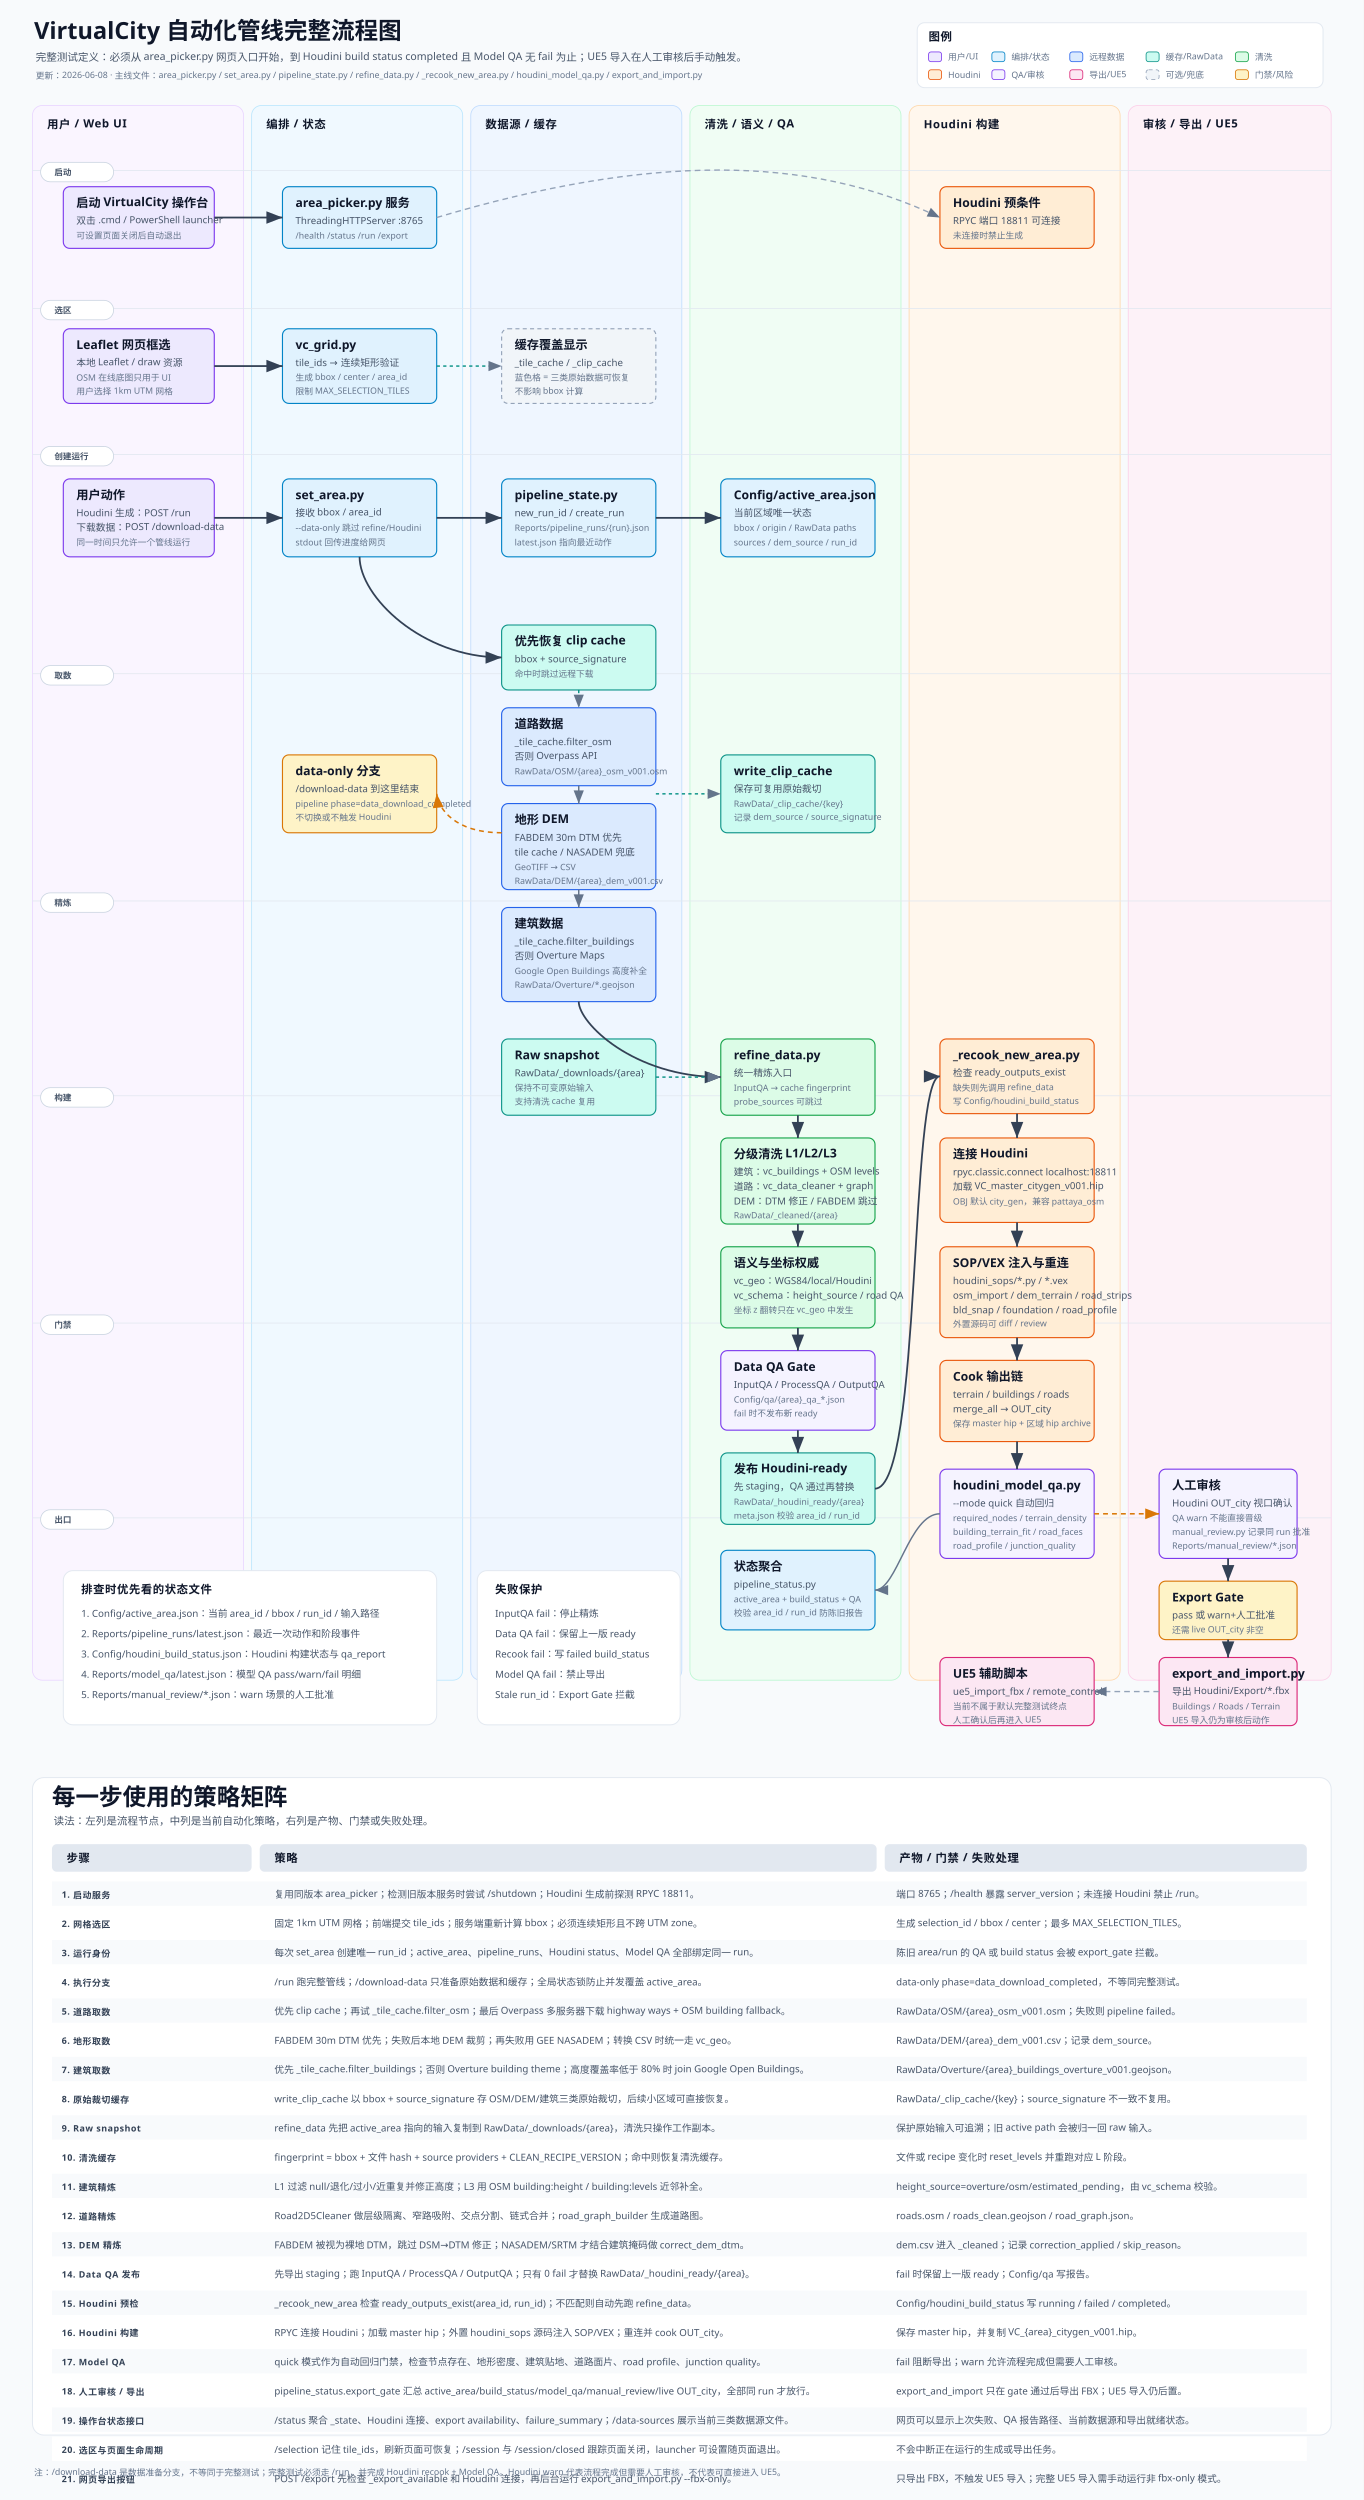
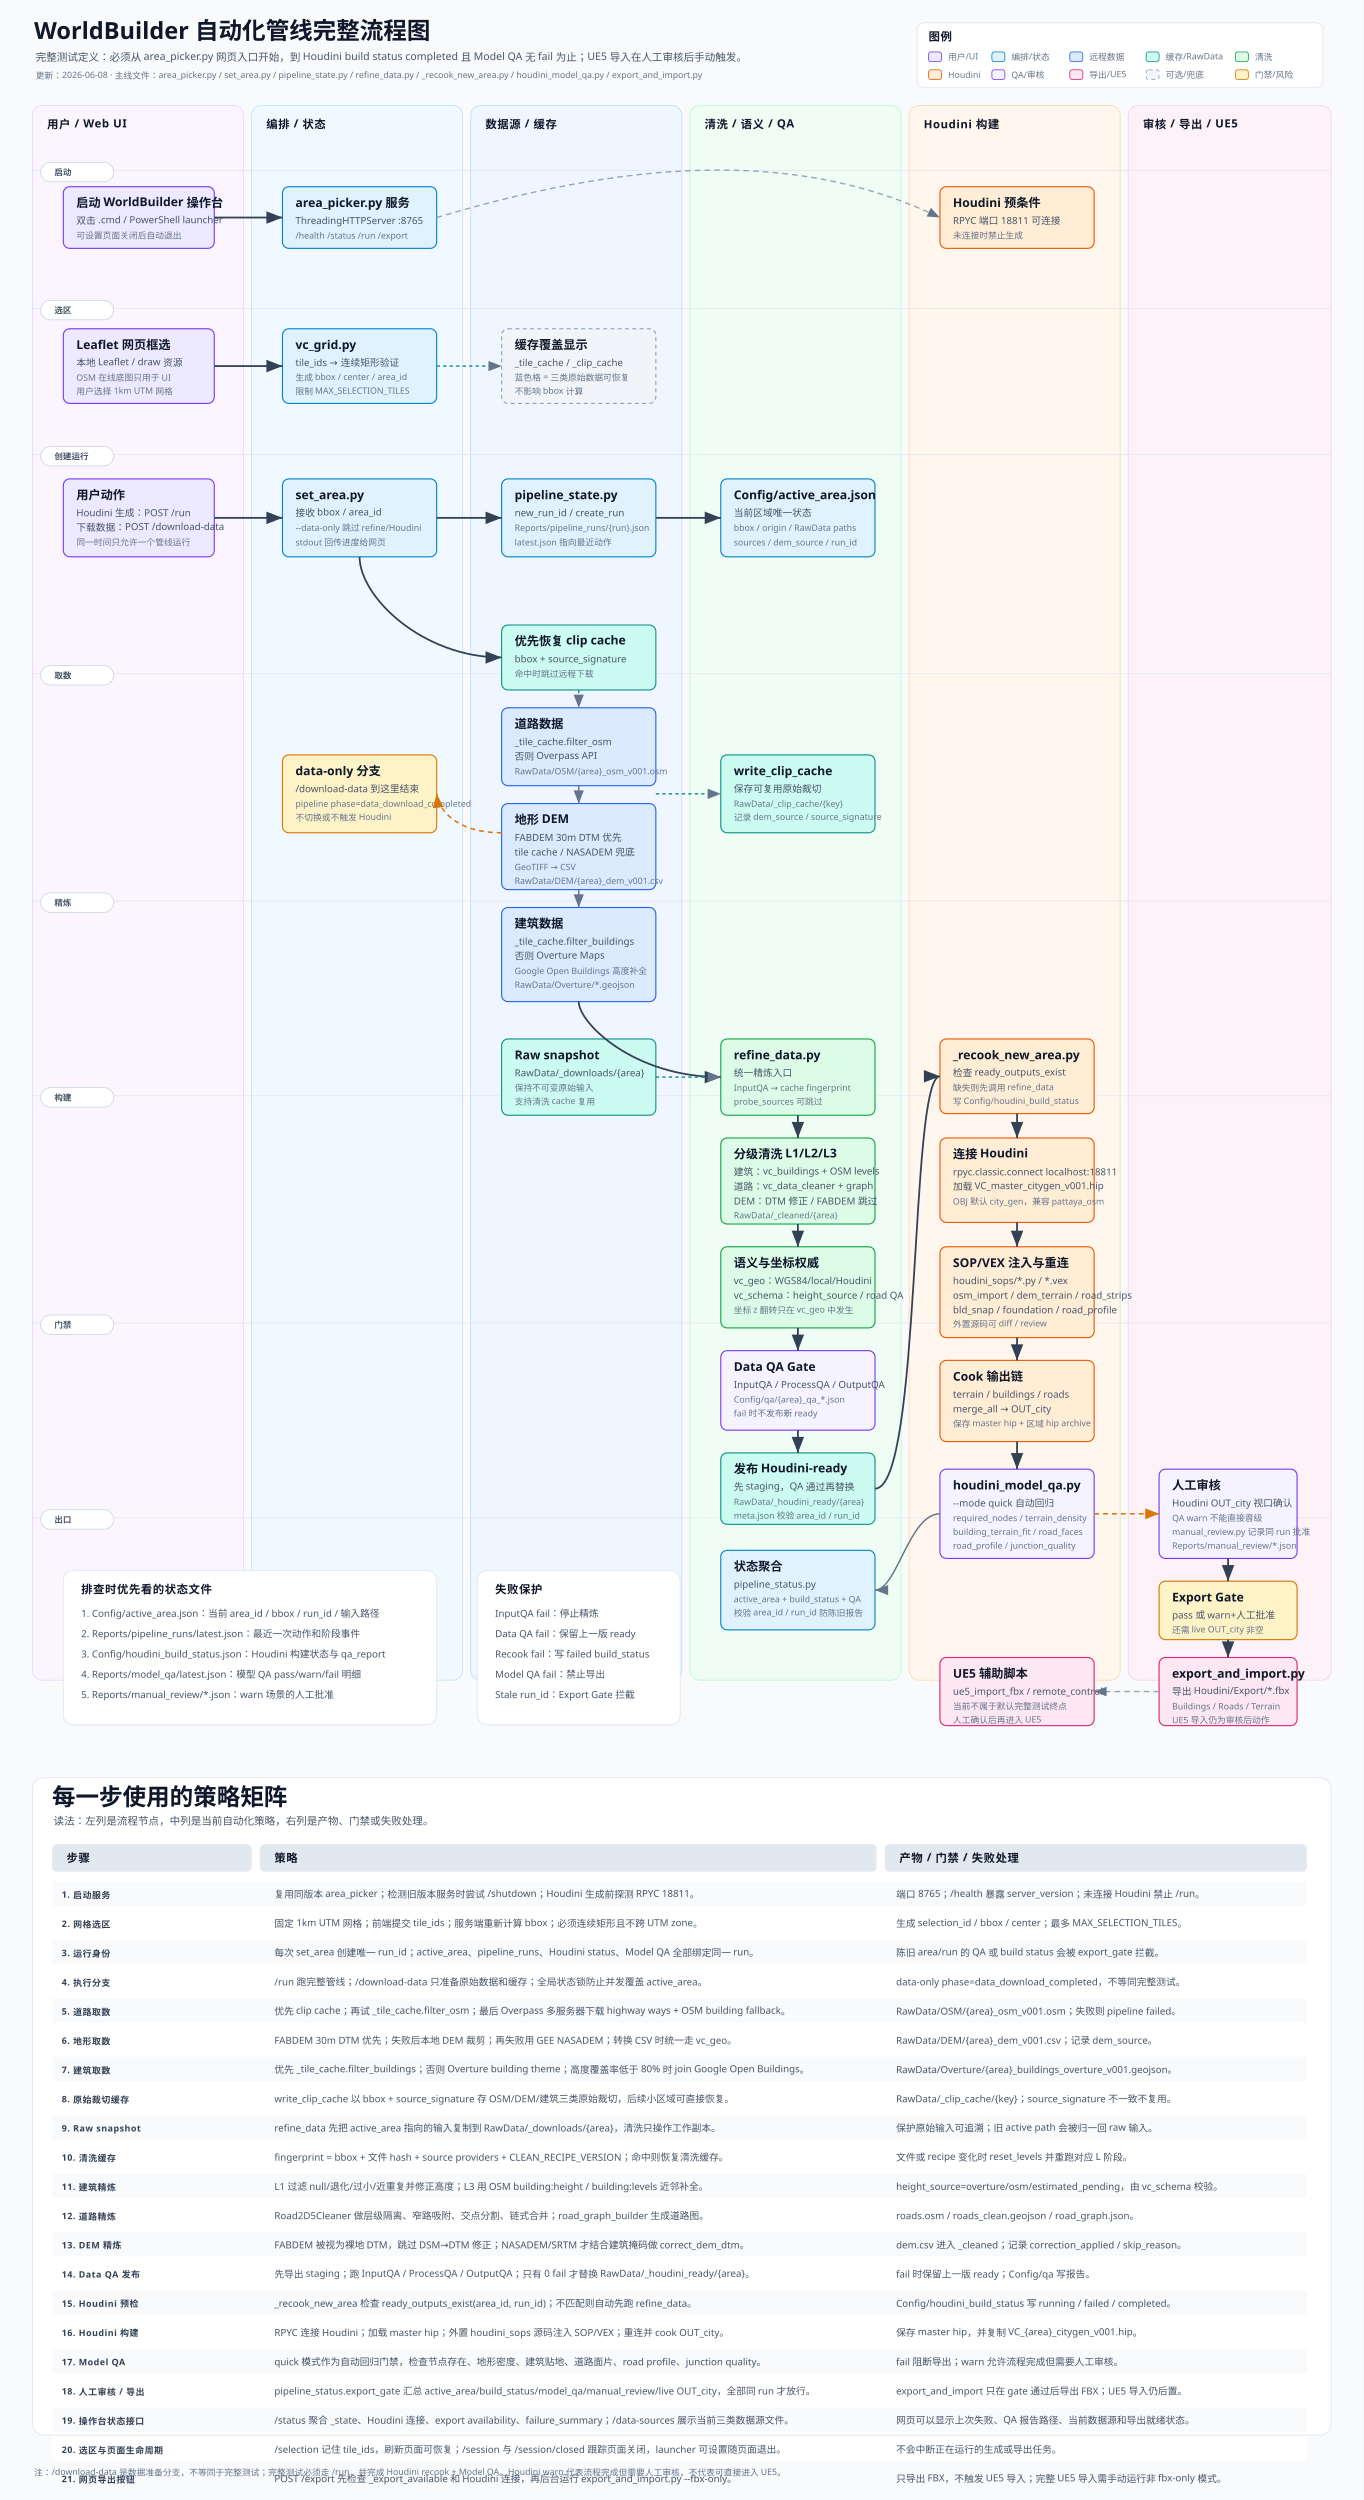
<svg xmlns="http://www.w3.org/2000/svg" width="1680" height="3080" viewBox="0 0 1680 3080" font-family="Segoe UI, Microsoft YaHei, sans-serif">
  <defs>
    <marker id="arrow" markerWidth="11" markerHeight="11" refX="9" refY="3.5" orient="auto" markerUnits="strokeWidth">
      <path d="M0,0 L9,3.5 L0,7 Z" fill="#334155" />
    </marker>
    <marker id="arrowSoft" markerWidth="11" markerHeight="11" refX="9" refY="3.5" orient="auto" markerUnits="strokeWidth">
      <path d="M0,0 L9,3.5 L0,7 Z" fill="#64748b" />
    </marker>
    <marker id="arrowWarn" markerWidth="11" markerHeight="11" refX="9" refY="3.5" orient="auto" markerUnits="strokeWidth">
      <path d="M0,0 L9,3.5 L0,7 Z" fill="#d97706" />
    </marker>
    <style>
      .page { fill:#f8fafc; }
      .grid { stroke:#e2e8f0; stroke-width:1; }
      .laneHead { fill:#0f172a; font-size:14px; font-weight:700; letter-spacing:.7px; }
      .h1 { fill:#0f172a; font-size:29px; font-weight:750; }
      .sub { fill:#475569; font-size:13px; }
      .tiny { fill:#64748b; font-size:10.8px; }
      .small { fill:#475569; font-size:12px; }
      .title { fill:#0f172a; font-size:15px; font-weight:700; }
      .step { fill:#334155; font-size:11px; font-weight:700; letter-spacing:.6px; }
      .box { stroke-width:1.4; }
      .ui { fill:#ede9fe; stroke:#7c3aed; }
      .state { fill:#e0f2fe; stroke:#0284c7; }
      .data { fill:#dbeafe; stroke:#2563eb; }
      .cache { fill:#ccfbf1; stroke:#0d9488; }
      .clean { fill:#dcfce7; stroke:#16a34a; }
      .houdini { fill:#ffedd5; stroke:#ea580c; }
      .qa { fill:#f5f3ff; stroke:#7c3aed; }
      .export { fill:#fce7f3; stroke:#db2777; }
      .warn { fill:#fef3c7; stroke:#d97706; }
      .optional { fill:#f1f5f9; stroke:#94a3b8; stroke-dasharray:5 4; }
      .panel { fill:#ffffff; stroke:#e2e8f0; stroke-width:1.2; }
      .flow { stroke:#334155; stroke-width:2.2; fill:none; marker-end:url(#arrow); }
      .softFlow { stroke:#64748b; stroke-width:1.8; fill:none; marker-end:url(#arrowSoft); }
      .dashFlow { stroke:#94a3b8; stroke-width:1.7; fill:none; stroke-dasharray:7 5; marker-end:url(#arrowSoft); }
      .warnFlow { stroke:#d97706; stroke-width:1.9; fill:none; stroke-dasharray:6 5; marker-end:url(#arrowWarn); }
      .cacheFlow { stroke:#0d9488; stroke-width:1.8; fill:none; stroke-dasharray:4 4; marker-end:url(#arrowSoft); }
      .tag { fill:#ffffff; stroke:#cbd5e1; stroke-width:1; }
      .tagText { fill:#475569; font-size:10.5px; font-weight:700; }
    </style>
  </defs>
  <rect class="page" x="0" y="0" width="1680" height="3080" />
-   <text x="42" y="48" class="h1">VirtualCity 自动化管线完整流程图</text>
+   <text x="42" y="48" class="h1">WorldBuilder 自动化管线完整流程图</text>
  <text x="44" y="75" class="sub">完整测试定义：必须从 area_picker.py 网页入口开始，到 Houdini build status completed 且 Model QA 无 fail 为止；UE5 导入在人工审核后手动触发。</text>
  <text x="44" y="97" class="tiny">更新：2026-06-08 · 主线文件：area_picker.py / set_area.py / pipeline_state.py / refine_data.py / _recook_new_area.py / houdini_model_qa.py / export_and_import.py</text>
  <g transform="translate(1130,28)">
    <rect class="panel" x="0" y="0" width="500" height="80" rx="9" />
    <text x="14" y="22" class="laneHead">图例</text>
    <rect x="14" y="36" width="16" height="12" rx="3" class="ui" />
    <text x="38" y="46" class="tiny">用户/UI</text>
    <rect x="92" y="36" width="16" height="12" rx="3" class="state" />
    <text x="116" y="46" class="tiny">编排/状态</text>
    <rect x="188" y="36" width="16" height="12" rx="3" class="data" />
    <text x="212" y="46" class="tiny">远程数据</text>
    <rect x="282" y="36" width="16" height="12" rx="3" class="cache" />
    <text x="306" y="46" class="tiny">缓存/RawData</text>
    <rect x="392" y="36" width="16" height="12" rx="3" class="clean" />
    <text x="416" y="46" class="tiny">清洗</text>
    <rect x="14" y="58" width="16" height="12" rx="3" class="houdini" />
    <text x="38" y="68" class="tiny">Houdini</text>
    <rect x="92" y="58" width="16" height="12" rx="3" class="qa" />
    <text x="116" y="68" class="tiny">QA/审核</text>
    <rect x="188" y="58" width="16" height="12" rx="3" class="export" />
    <text x="212" y="68" class="tiny">导出/UE5</text>
    <rect x="282" y="58" width="16" height="12" rx="3" class="optional" />
    <text x="306" y="68" class="tiny">可选/兜底</text>
    <rect x="392" y="58" width="16" height="12" rx="3" class="warn" />
    <text x="416" y="68" class="tiny">门禁/风险</text>
  </g>
  <g transform="translate(40,130)">
    <rect x="0" y="0" width="260" height="1940" rx="12" fill="#faf5ff" stroke="#e9d5ff" />
    <rect x="270" y="0" width="260" height="1940" rx="12" fill="#f0f9ff" stroke="#bae6fd" />
    <rect x="540" y="0" width="260" height="1940" rx="12" fill="#eff6ff" stroke="#bfdbfe" />
    <rect x="810" y="0" width="260" height="1940" rx="12" fill="#f0fdf4" stroke="#bbf7d0" />
    <rect x="1080" y="0" width="260" height="1940" rx="12" fill="#fff7ed" stroke="#fed7aa" />
    <rect x="1350" y="0" width="250" height="1940" rx="12" fill="#fdf2f8" stroke="#fbcfe8" />
    <text x="18" y="28" class="laneHead">用户 / Web UI</text>
    <text x="288" y="28" class="laneHead">编排 / 状态</text>
    <text x="558" y="28" class="laneHead">数据源 / 缓存</text>
    <text x="828" y="28" class="laneHead">清洗 / 语义 / QA</text>
    <text x="1098" y="28" class="laneHead">Houdini 构建</text>
    <text x="1368" y="28" class="laneHead">审核 / 导出 / UE5</text>
    <line class="grid" x1="0" y1="80" x2="1600" y2="80" />
    <line class="grid" x1="0" y1="250" x2="1600" y2="250" />
    <line class="grid" x1="0" y1="430" x2="1600" y2="430" />
    <line class="grid" x1="0" y1="700" x2="1600" y2="700" />
    <line class="grid" x1="0" y1="980" x2="1600" y2="980" />
    <line class="grid" x1="0" y1="1220" x2="1600" y2="1220" />
    <line class="grid" x1="0" y1="1500" x2="1600" y2="1500" />
    <line class="grid" x1="0" y1="1740" x2="1600" y2="1740" />
  </g>
  <g>
    <rect class="tag" x="50" y="200" width="90" height="24" rx="12" />
    <text x="67" y="216" class="tagText">启动</text>
    <rect class="tag" x="50" y="370" width="90" height="24" rx="12" />
    <text x="67" y="386" class="tagText">选区</text>
    <rect class="tag" x="50" y="550" width="90" height="24" rx="12" />
    <text x="67" y="566" class="tagText">创建运行</text>
    <rect class="tag" x="50" y="820" width="90" height="24" rx="12" />
    <text x="67" y="836" class="tagText">取数</text>
    <rect class="tag" x="50" y="1100" width="90" height="24" rx="12" />
    <text x="67" y="1116" class="tagText">精炼</text>
    <rect class="tag" x="50" y="1340" width="90" height="24" rx="12" />
    <text x="67" y="1356" class="tagText">构建</text>
    <rect class="tag" x="50" y="1620" width="90" height="24" rx="12" />
    <text x="67" y="1636" class="tagText">门禁</text>
    <rect class="tag" x="50" y="1860" width="90" height="24" rx="12" />
    <text x="67" y="1876" class="tagText">出口</text>
  </g>
  <g>
    <rect class="box ui" x="78" y="230" width="186" height="76" rx="8" />
-     <text x="94" y="255" class="title">启动 VirtualCity 操作台</text>
+     <text x="94" y="255" class="title">启动 WorldBuilder 操作台</text>
    <text x="94" y="276" class="small">双击 .cmd / PowerShell launcher</text>
    <text x="94" y="294" class="tiny">可设置页面关闭后自动退出</text>
    <rect class="box state" x="348" y="230" width="190" height="76" rx="8" />
    <text x="364" y="255" class="title">area_picker.py 服务</text>
    <text x="364" y="276" class="small">ThreadingHTTPServer :8765</text>
    <text x="364" y="294" class="tiny">/health /status /run /export</text>
    <rect class="box houdini" x="1158" y="230" width="190" height="76" rx="8" />
    <text x="1174" y="255" class="title">Houdini 预条件</text>
    <text x="1174" y="276" class="small">RPYC 端口 18811 可连接</text>
    <text x="1174" y="294" class="tiny">未连接时禁止生成</text>
    <path class="flow" d="M264,268 L348,268" />
    <path class="dashFlow" d="M538,268 C800,190 996,190 1158,268" />
  </g>
  <g>
    <rect class="box ui" x="78" y="405" width="186" height="92" rx="8" />
    <text x="94" y="430" class="title">Leaflet 网页框选</text>
    <text x="94" y="451" class="small">本地 Leaflet / draw 资源</text>
    <text x="94" y="469" class="tiny">OSM 在线底图只用于 UI</text>
    <text x="94" y="486" class="tiny">用户选择 1km UTM 网格</text>
    <rect class="box state" x="348" y="405" width="190" height="92" rx="8" />
    <text x="364" y="430" class="title">vc_grid.py</text>
    <text x="364" y="451" class="small">tile_ids → 连续矩形验证</text>
    <text x="364" y="469" class="tiny">生成 bbox / center / area_id</text>
    <text x="364" y="486" class="tiny">限制 MAX_SELECTION_TILES</text>
    <rect class="box optional" x="618" y="405" width="190" height="92" rx="8" />
    <text x="634" y="430" class="title">缓存覆盖显示</text>
    <text x="634" y="451" class="small">_tile_cache / _clip_cache</text>
    <text x="634" y="469" class="tiny">蓝色格 = 三类原始数据可恢复</text>
    <text x="634" y="486" class="tiny">不影响 bbox 计算</text>
    <path class="flow" d="M264,451 L348,451" />
    <path class="cacheFlow" d="M538,451 L618,451" />
  </g>
  <g>
    <rect class="box ui" x="78" y="590" width="186" height="96" rx="8" />
    <text x="94" y="615" class="title">用户动作</text>
    <text x="94" y="636" class="small">Houdini 生成：POST /run</text>
    <text x="94" y="654" class="small">下载数据：POST /download-data</text>
    <text x="94" y="672" class="tiny">同一时间只允许一个管线运行</text>
    <rect class="box state" x="348" y="590" width="190" height="96" rx="8" />
    <text x="364" y="615" class="title">set_area.py</text>
    <text x="364" y="636" class="small">接收 bbox / area_id</text>
    <text x="364" y="654" class="tiny">--data-only 跳过 refine/Houdini</text>
    <text x="364" y="672" class="tiny">stdout 回传进度给网页</text>
    <rect class="box state" x="618" y="590" width="190" height="96" rx="8" />
    <text x="634" y="615" class="title">pipeline_state.py</text>
    <text x="634" y="636" class="small">new_run_id / create_run</text>
    <text x="634" y="654" class="tiny">Reports/pipeline_runs/{run}.json</text>
    <text x="634" y="672" class="tiny">latest.json 指向最近动作</text>
    <rect class="box state" x="888" y="590" width="190" height="96" rx="8" />
    <text x="904" y="615" class="title">Config/active_area.json</text>
    <text x="904" y="636" class="small">当前区域唯一状态</text>
    <text x="904" y="654" class="tiny">bbox / origin / RawData paths</text>
    <text x="904" y="672" class="tiny">sources / dem_source / run_id</text>
    <path class="flow" d="M264,638 L348,638" />
    <path class="flow" d="M538,638 L618,638" />
    <path class="flow" d="M808,638 L888,638" />
  </g>
  <g>
    <rect class="box cache" x="618" y="770" width="190" height="80" rx="8" />
    <text x="634" y="795" class="title">优先恢复 clip cache</text>
    <text x="634" y="816" class="small">bbox + source_signature</text>
    <text x="634" y="834" class="tiny">命中时跳过远程下载</text>
    <rect class="box data" x="618" y="872" width="190" height="96" rx="8" />
    <text x="634" y="897" class="title">道路数据</text>
    <text x="634" y="918" class="small">_tile_cache.filter_osm</text>
    <text x="634" y="936" class="small">否则 Overpass API</text>
    <text x="634" y="954" class="tiny">RawData/OSM/{area}_osm_v001.osm</text>
    <rect class="box data" x="618" y="990" width="190" height="106" rx="8" />
    <text x="634" y="1015" class="title">地形 DEM</text>
    <text x="634" y="1036" class="small">FABDEM 30m DTM 优先</text>
    <text x="634" y="1054" class="small">tile cache / NASADEM 兜底</text>
    <text x="634" y="1072" class="tiny">GeoTIFF → CSV</text>
    <text x="634" y="1089" class="tiny">RawData/DEM/{area}_dem_v001.csv</text>
    <rect class="box data" x="618" y="1118" width="190" height="116" rx="8" />
    <text x="634" y="1143" class="title">建筑数据</text>
    <text x="634" y="1164" class="small">_tile_cache.filter_buildings</text>
    <text x="634" y="1182" class="small">否则 Overture Maps</text>
    <text x="634" y="1200" class="tiny">Google Open Buildings 高度补全</text>
    <text x="634" y="1217" class="tiny">RawData/Overture/*.geojson</text>
    <rect class="box cache" x="888" y="930" width="190" height="96" rx="8" />
    <text x="904" y="955" class="title">write_clip_cache</text>
    <text x="904" y="976" class="small">保存可复用原始裁切</text>
    <text x="904" y="994" class="tiny">RawData/_clip_cache/{key}</text>
    <text x="904" y="1011" class="tiny">记录 dem_source / source_signature</text>
    <rect class="box warn" x="348" y="930" width="190" height="96" rx="8" />
    <text x="364" y="955" class="title">data-only 分支</text>
    <text x="364" y="976" class="small">/download-data 到这里结束</text>
    <text x="364" y="994" class="tiny">pipeline phase=data_download_completed</text>
    <text x="364" y="1011" class="tiny">不切换或不触发 Houdini</text>
    <path class="flow" d="M443,686 C443,735 520,810 618,810" />
    <path class="cacheFlow" d="M713,850 L713,872" />
    <path class="softFlow" d="M713,968 L713,990" />
    <path class="softFlow" d="M713,1096 L713,1118" />
    <path class="cacheFlow" d="M808,978 L888,978" />
    <path class="warnFlow" d="M618,1026 C560,1026 540,996 538,978" />
  </g>
  <g>
    <rect class="box clean" x="888" y="1280" width="190" height="94" rx="8" />
    <text x="904" y="1305" class="title">refine_data.py</text>
    <text x="904" y="1326" class="small">统一精炼入口</text>
    <text x="904" y="1344" class="tiny">InputQA → cache fingerprint</text>
    <text x="904" y="1361" class="tiny">probe_sources 可跳过</text>
    <rect class="box cache" x="618" y="1280" width="190" height="94" rx="8" />
    <text x="634" y="1305" class="title">Raw snapshot</text>
    <text x="634" y="1326" class="small">RawData/_downloads/{area}</text>
    <text x="634" y="1344" class="tiny">保持不可变原始输入</text>
    <text x="634" y="1361" class="tiny">支持清洗 cache 复用</text>
    <rect class="box clean" x="888" y="1402" width="190" height="106" rx="8" />
    <text x="904" y="1427" class="title">分级清洗 L1/L2/L3</text>
    <text x="904" y="1448" class="small">建筑：vc_buildings + OSM levels</text>
    <text x="904" y="1466" class="small">道路：vc_data_cleaner + graph</text>
    <text x="904" y="1484" class="small">DEM：DTM 修正 / FABDEM 跳过</text>
    <text x="904" y="1501" class="tiny">RawData/_cleaned/{area}</text>
    <rect class="box clean" x="888" y="1536" width="190" height="100" rx="8" />
    <text x="904" y="1561" class="title">语义与坐标权威</text>
    <text x="904" y="1582" class="small">vc_geo：WGS84/local/Houdini</text>
    <text x="904" y="1600" class="small">vc_schema：height_source / road QA</text>
    <text x="904" y="1618" class="tiny">坐标 z 翻转只在 vc_geo 中发生</text>
    <rect class="box qa" x="888" y="1664" width="190" height="98" rx="8" />
    <text x="904" y="1689" class="title">Data QA Gate</text>
    <text x="904" y="1710" class="small">InputQA / ProcessQA / OutputQA</text>
    <text x="904" y="1728" class="tiny">Config/qa/{area}_qa_*.json</text>
    <text x="904" y="1745" class="tiny">fail 时不发布新 ready</text>
    <rect class="box cache" x="888" y="1790" width="190" height="88" rx="8" />
    <text x="904" y="1815" class="title">发布 Houdini-ready</text>
    <text x="904" y="1836" class="small">先 staging，QA 通过再替换</text>
    <text x="904" y="1854" class="tiny">RawData/_houdini_ready/{area}</text>
    <text x="904" y="1871" class="tiny">meta.json 校验 area_id / run_id</text>
    <path class="flow" d="M713,1234 C713,1260 780,1327 888,1327" />
    <path class="cacheFlow" d="M808,1327 L888,1327" />
    <path class="flow" d="M983,1374 L983,1402" />
    <path class="flow" d="M983,1508 L983,1536" />
    <path class="flow" d="M983,1636 L983,1664" />
    <path class="flow" d="M983,1762 L983,1790" />
  </g>
  <g>
    <rect class="box houdini" x="1158" y="1280" width="190" height="92" rx="8" />
    <text x="1174" y="1305" class="title">_recook_new_area.py</text>
    <text x="1174" y="1326" class="small">检查 ready_outputs_exist</text>
    <text x="1174" y="1344" class="tiny">缺失则先调用 refine_data</text>
    <text x="1174" y="1361" class="tiny">写 Config/houdini_build_status</text>
    <rect class="box houdini" x="1158" y="1402" width="190" height="104" rx="8" />
    <text x="1174" y="1427" class="title">连接 Houdini</text>
    <text x="1174" y="1448" class="small">rpyc.classic.connect localhost:18811</text>
    <text x="1174" y="1466" class="small">加载 VC_master_citygen_v001.hip</text>
    <text x="1174" y="1484" class="tiny">OBJ 默认 city_gen，兼容 pattaya_osm</text>
    <rect class="box houdini" x="1158" y="1536" width="190" height="112" rx="8" />
    <text x="1174" y="1561" class="title">SOP/VEX 注入与重连</text>
    <text x="1174" y="1582" class="small">houdini_sops/*.py / *.vex</text>
    <text x="1174" y="1600" class="small">osm_import / dem_terrain / road_strips</text>
    <text x="1174" y="1618" class="small">bld_snap / foundation / road_profile</text>
    <text x="1174" y="1635" class="tiny">外置源码可 diff / review</text>
    <rect class="box houdini" x="1158" y="1676" width="190" height="100" rx="8" />
    <text x="1174" y="1701" class="title">Cook 输出链</text>
    <text x="1174" y="1722" class="small">terrain / buildings / roads</text>
    <text x="1174" y="1740" class="small">merge_all → OUT_city</text>
    <text x="1174" y="1758" class="tiny">保存 master hip + 区域 hip archive</text>
    <path class="flow" d="M1078,1834 C1136,1834 1120,1326 1158,1326" />
    <path class="flow" d="M1253,1372 L1253,1402" />
    <path class="flow" d="M1253,1506 L1253,1536" />
    <path class="flow" d="M1253,1648 L1253,1676" />
  </g>
  <g>
    <rect class="box qa" x="1158" y="1810" width="190" height="110" rx="8" />
    <text x="1174" y="1835" class="title">houdini_model_qa.py</text>
    <text x="1174" y="1856" class="small">--mode quick 自动回归</text>
    <text x="1174" y="1874" class="tiny">required_nodes / terrain_density</text>
    <text x="1174" y="1891" class="tiny">building_terrain_fit / road_faces</text>
    <text x="1174" y="1908" class="tiny">road_profile / junction_quality</text>
    <rect class="box state" x="888" y="1910" width="190" height="98" rx="8" />
    <text x="904" y="1935" class="title">状态聚合</text>
    <text x="904" y="1956" class="small">pipeline_status.py</text>
    <text x="904" y="1974" class="tiny">active_area + build_status + QA</text>
    <text x="904" y="1991" class="tiny">校验 area_id / run_id 防陈旧报告</text>
    <rect class="box qa" x="1428" y="1810" width="170" height="110" rx="8" />
    <text x="1444" y="1835" class="title">人工审核</text>
    <text x="1444" y="1856" class="small">Houdini OUT_city 视口确认</text>
    <text x="1444" y="1874" class="tiny">QA warn 不能直接晋级</text>
    <text x="1444" y="1891" class="tiny">manual_review.py 记录同 run 批准</text>
    <text x="1444" y="1908" class="tiny">Reports/manual_review/*.json</text>
    <rect class="box warn" x="1428" y="1948" width="170" height="72" rx="8" />
    <text x="1444" y="1973" class="title">Export Gate</text>
    <text x="1444" y="1994" class="small">pass 或 warn+人工批准</text>
    <text x="1444" y="2012" class="tiny">还需 live OUT_city 非空</text>
    <path class="flow" d="M1253,1776 L1253,1810" />
    <path class="softFlow" d="M1158,1865 C1120,1865 1105,1959 1078,1959" />
    <path class="warnFlow" d="M1348,1865 L1428,1865" />
    <path class="flow" d="M1513,1920 L1513,1948" />
  </g>
  <g>
    <rect class="box export" x="1428" y="2042" width="170" height="84" rx="8" />
    <text x="1444" y="2067" class="title">export_and_import.py</text>
    <text x="1444" y="2088" class="small">导出 Houdini/Export/*.fbx</text>
    <text x="1444" y="2106" class="tiny">Buildings / Roads / Terrain</text>
    <text x="1444" y="2123" class="tiny">UE5 导入仍为审核后动作</text>
    <rect class="box export" x="1158" y="2042" width="190" height="84" rx="8" />
    <text x="1174" y="2067" class="title">UE5 辅助脚本</text>
    <text x="1174" y="2088" class="small">ue5_import_fbx / remote_control</text>
    <text x="1174" y="2106" class="tiny">当前不属于默认完整测试终点</text>
    <text x="1174" y="2123" class="tiny">人工确认后再进入 UE5</text>
    <path class="flow" d="M1513,2020 L1513,2042" />
    <path class="dashFlow" d="M1428,2084 L1348,2084" />
  </g>
  <g>
    <rect class="panel" x="78" y="1935" width="460" height="190" rx="12" />
    <text x="100" y="1963" class="laneHead">排查时优先看的状态文件</text>
    <text x="100" y="1992" class="small">1. Config/active_area.json：当前 area_id / bbox / run_id / 输入路径</text>
    <text x="100" y="2017" class="small">2. Reports/pipeline_runs/latest.json：最近一次动作和阶段事件</text>
    <text x="100" y="2042" class="small">3. Config/houdini_build_status.json：Houdini 构建状态与 qa_report</text>
    <text x="100" y="2067" class="small">4. Reports/model_qa/latest.json：模型 QA pass/warn/fail 明细</text>
    <text x="100" y="2092" class="small">5. Reports/manual_review/*.json：warn 场景的人工批准</text>
  </g>
  <g>
    <rect class="panel" x="588" y="1935" width="250" height="190" rx="12" />
    <text x="610" y="1963" class="laneHead">失败保护</text>
    <text x="610" y="1992" class="small">InputQA fail：停止精炼</text>
    <text x="610" y="2017" class="small">Data QA fail：保留上一版 ready</text>
    <text x="610" y="2042" class="small">Recook fail：写 failed build_status</text>
    <text x="610" y="2067" class="small">Model QA fail：禁止导出</text>
    <text x="610" y="2092" class="small">Stale run_id：Export Gate 拦截</text>
  </g>
  <g>
    <rect class="panel" x="40" y="2190" width="1600" height="810" rx="14" />
    <text x="64" y="2224" class="h1" font-size="22">每一步使用的策略矩阵</text>
    <text x="66" y="2248" class="sub">读法：左列是流程节点，中列是当前自动化策略，右列是产物、门禁或失败处理。</text>
    <rect x="64" y="2272" width="246" height="34" rx="6" fill="#e2e8f0" />
    <rect x="320" y="2272" width="760" height="34" rx="6" fill="#e2e8f0" />
    <rect x="1090" y="2272" width="520" height="34" rx="6" fill="#e2e8f0" />
    <text x="82" y="2294" class="laneHead">步骤</text>
    <text x="338" y="2294" class="laneHead">策略</text>
    <text x="1108" y="2294" class="laneHead">产物 / 门禁 / 失败处理</text>
    <g transform="translate(64,2318)">
      <rect x="0" y="0" width="1546" height="30" fill="#f8fafc" />
      <text x="12" y="20" class="step">1. 启动服务</text>
      <text x="274" y="20" class="small">复用同版本 area_picker；检测旧版本服务时尝试 /shutdown；Houdini 生成前探测 RPYC 18811。</text>
      <text x="1040" y="20" class="small">端口 8765；/health 暴露 server_version；未连接 Houdini 禁止 /run。</text>
      <rect x="0" y="36" width="1546" height="30" fill="#ffffff" />
      <text x="12" y="56" class="step">2. 网格选区</text>
      <text x="274" y="56" class="small">固定 1km UTM 网格；前端提交 tile_ids；服务端重新计算 bbox；必须连续矩形且不跨 UTM zone。</text>
      <text x="1040" y="56" class="small">生成 selection_id / bbox / center；最多 MAX_SELECTION_TILES。</text>
      <rect x="0" y="72" width="1546" height="30" fill="#f8fafc" />
      <text x="12" y="92" class="step">3. 运行身份</text>
      <text x="274" y="92" class="small">每次 set_area 创建唯一 run_id；active_area、pipeline_runs、Houdini status、Model QA 全部绑定同一 run。</text>
      <text x="1040" y="92" class="small">陈旧 area/run 的 QA 或 build status 会被 export_gate 拦截。</text>
      <rect x="0" y="108" width="1546" height="30" fill="#ffffff" />
      <text x="12" y="128" class="step">4. 执行分支</text>
      <text x="274" y="128" class="small">/run 跑完整管线；/download-data 只准备原始数据和缓存；全局状态锁防止并发覆盖 active_area。</text>
      <text x="1040" y="128" class="small">data-only phase=data_download_completed，不等同完整测试。</text>
      <rect x="0" y="144" width="1546" height="30" fill="#f8fafc" />
      <text x="12" y="164" class="step">5. 道路取数</text>
      <text x="274" y="164" class="small">优先 clip cache；再试 _tile_cache.filter_osm；最后 Overpass 多服务器下载 highway ways + OSM building fallback。</text>
      <text x="1040" y="164" class="small">RawData/OSM/{area}_osm_v001.osm；失败则 pipeline failed。</text>
      <rect x="0" y="180" width="1546" height="30" fill="#ffffff" />
      <text x="12" y="200" class="step">6. 地形取数</text>
      <text x="274" y="200" class="small">FABDEM 30m DTM 优先；失败后本地 DEM 裁剪；再失败用 GEE NASADEM；转换 CSV 时统一走 vc_geo。</text>
      <text x="1040" y="200" class="small">RawData/DEM/{area}_dem_v001.csv；记录 dem_source。</text>
      <rect x="0" y="216" width="1546" height="30" fill="#f8fafc" />
      <text x="12" y="236" class="step">7. 建筑取数</text>
      <text x="274" y="236" class="small">优先 _tile_cache.filter_buildings；否则 Overture building theme；高度覆盖率低于 80% 时 join Google Open Buildings。</text>
      <text x="1040" y="236" class="small">RawData/Overture/{area}_buildings_overture_v001.geojson。</text>
      <rect x="0" y="252" width="1546" height="30" fill="#ffffff" />
      <text x="12" y="272" class="step">8. 原始裁切缓存</text>
      <text x="274" y="272" class="small">write_clip_cache 以 bbox + source_signature 存 OSM/DEM/建筑三类原始裁切，后续小区域可直接恢复。</text>
      <text x="1040" y="272" class="small">RawData/_clip_cache/{key}；source_signature 不一致不复用。</text>
      <rect x="0" y="288" width="1546" height="30" fill="#f8fafc" />
      <text x="12" y="308" class="step">9. Raw snapshot</text>
      <text x="274" y="308" class="small">refine_data 先把 active_area 指向的输入复制到 RawData/_downloads/{area}，清洗只操作工作副本。</text>
      <text x="1040" y="308" class="small">保护原始输入可追溯；旧 active path 会被归一回 raw 输入。</text>
      <rect x="0" y="324" width="1546" height="30" fill="#ffffff" />
      <text x="12" y="344" class="step">10. 清洗缓存</text>
      <text x="274" y="344" class="small">fingerprint = bbox + 文件 hash + source providers + CLEAN_RECIPE_VERSION；命中则恢复清洗缓存。</text>
      <text x="1040" y="344" class="small">文件或 recipe 变化时 reset_levels 并重跑对应 L 阶段。</text>
      <rect x="0" y="360" width="1546" height="30" fill="#f8fafc" />
      <text x="12" y="380" class="step">11. 建筑精炼</text>
      <text x="274" y="380" class="small">L1 过滤 null/退化/过小/近重复并修正高度；L3 用 OSM building:height / building:levels 近邻补全。</text>
      <text x="1040" y="380" class="small">height_source=overture/osm/estimated_pending，由 vc_schema 校验。</text>
      <rect x="0" y="396" width="1546" height="30" fill="#ffffff" />
      <text x="12" y="416" class="step">12. 道路精炼</text>
      <text x="274" y="416" class="small">Road2D5Cleaner 做层级隔离、窄路吸附、交点分割、链式合并；road_graph_builder 生成道路图。</text>
      <text x="1040" y="416" class="small">roads.osm / roads_clean.geojson / road_graph.json。</text>
      <rect x="0" y="432" width="1546" height="30" fill="#f8fafc" />
      <text x="12" y="452" class="step">13. DEM 精炼</text>
      <text x="274" y="452" class="small">FABDEM 被视为裸地 DTM，跳过 DSM→DTM 修正；NASADEM/SRTM 才结合建筑掩码做 correct_dem_dtm。</text>
      <text x="1040" y="452" class="small">dem.csv 进入 _cleaned；记录 correction_applied / skip_reason。</text>
      <rect x="0" y="468" width="1546" height="30" fill="#ffffff" />
      <text x="12" y="488" class="step">14. Data QA 发布</text>
      <text x="274" y="488" class="small">先导出 staging；跑 InputQA / ProcessQA / OutputQA；只有 0 fail 才替换 RawData/_houdini_ready/{area}。</text>
      <text x="1040" y="488" class="small">fail 时保留上一版 ready；Config/qa 写报告。</text>
      <rect x="0" y="504" width="1546" height="30" fill="#f8fafc" />
      <text x="12" y="524" class="step">15. Houdini 预检</text>
      <text x="274" y="524" class="small">_recook_new_area 检查 ready_outputs_exist(area_id, run_id)；不匹配则自动先跑 refine_data。</text>
      <text x="1040" y="524" class="small">Config/houdini_build_status 写 running / failed / completed。</text>
      <rect x="0" y="540" width="1546" height="30" fill="#ffffff" />
      <text x="12" y="560" class="step">16. Houdini 构建</text>
      <text x="274" y="560" class="small">RPYC 连接 Houdini；加载 master hip；外置 houdini_sops 源码注入 SOP/VEX；重连并 cook OUT_city。</text>
      <text x="1040" y="560" class="small">保存 master hip，并复制 VC_{area}_citygen_v001.hip。</text>
      <rect x="0" y="576" width="1546" height="30" fill="#f8fafc" />
      <text x="12" y="596" class="step">17. Model QA</text>
      <text x="274" y="596" class="small">quick 模式作为自动回归门禁，检查节点存在、地形密度、建筑贴地、道路面片、road profile、junction quality。</text>
      <text x="1040" y="596" class="small">fail 阻断导出；warn 允许流程完成但需要人工审核。</text>
      <rect x="0" y="612" width="1546" height="30" fill="#ffffff" />
      <text x="12" y="632" class="step">18. 人工审核 / 导出</text>
      <text x="274" y="632" class="small">pipeline_status.export_gate 汇总 active_area/build_status/model_qa/manual_review/live OUT_city，全部同 run 才放行。</text>
      <text x="1040" y="632" class="small">export_and_import 只在 gate 通过后导出 FBX；UE5 导入仍后置。</text>
      <rect x="0" y="648" width="1546" height="30" fill="#f8fafc" />
      <text x="12" y="668" class="step">19. 操作台状态接口</text>
      <text x="274" y="668" class="small">/status 聚合 _state、Houdini 连接、export availability、failure_summary；/data-sources 展示当前三类数据源文件。</text>
      <text x="1040" y="668" class="small">网页可以显示上次失败、QA 报告路径、当前数据源和导出就绪状态。</text>
      <rect x="0" y="684" width="1546" height="30" fill="#ffffff" />
      <text x="12" y="704" class="step">20. 选区与页面生命周期</text>
      <text x="274" y="704" class="small">/selection 记住 tile_ids，刷新页面可恢复；/session 与 /session/closed 跟踪页面关闭，launcher 可设置随页面退出。</text>
      <text x="1040" y="704" class="small">不会中断正在运行的生成或导出任务。</text>
      <rect x="0" y="720" width="1546" height="30" fill="#f8fafc" />
      <text x="12" y="740" class="step">21. 网页导出按钮</text>
      <text x="274" y="740" class="small">POST /export 先检查 _export_available 和 Houdini 连接，再后台运行 export_and_import.py --fbx-only。</text>
      <text x="1040" y="740" class="small">只导出 FBX，不触发 UE5 导入；完整 UE5 导入需手动运行非 fbx-only 模式。</text>
    </g>
  </g>
  <text x="42" y="3050" class="tiny">注：/download-data 是数据准备分支，不等同于完整测试；完整测试必须走 /run，并完成 Houdini recook + Model QA。Houdini warn 代表流程完成但需要人工审核，不代表可直接进入 UE5。</text>
</svg>
